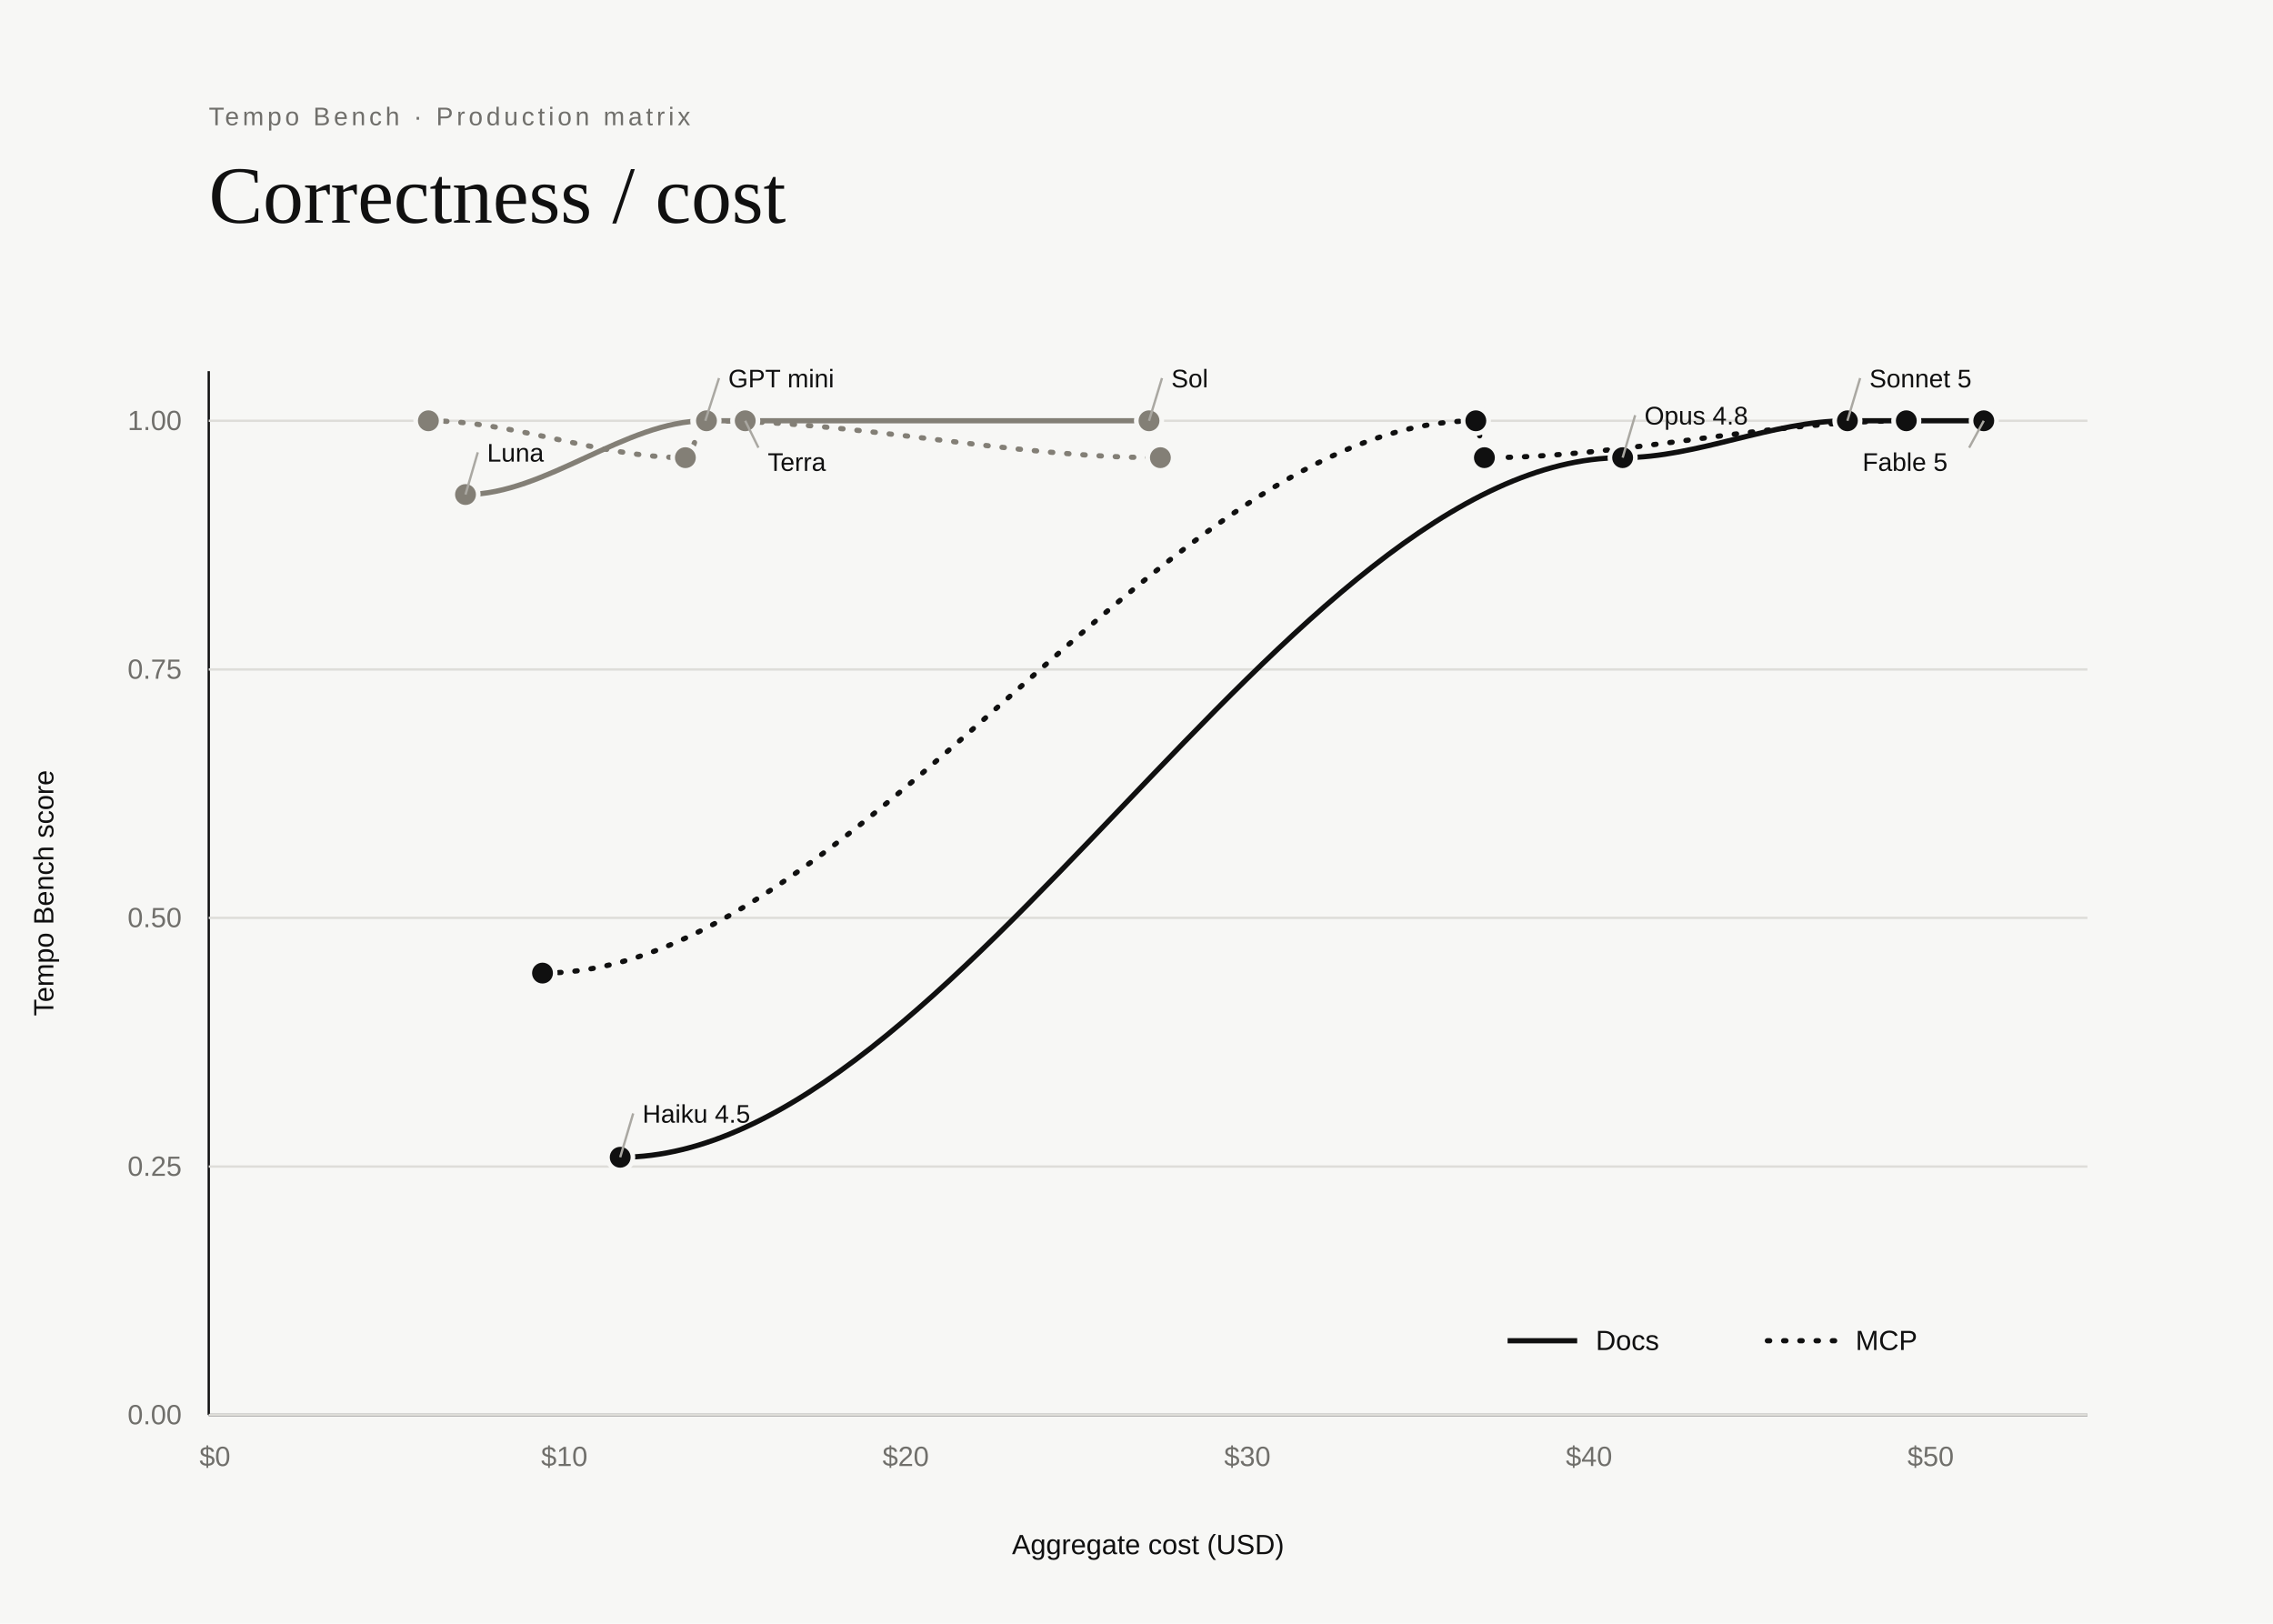
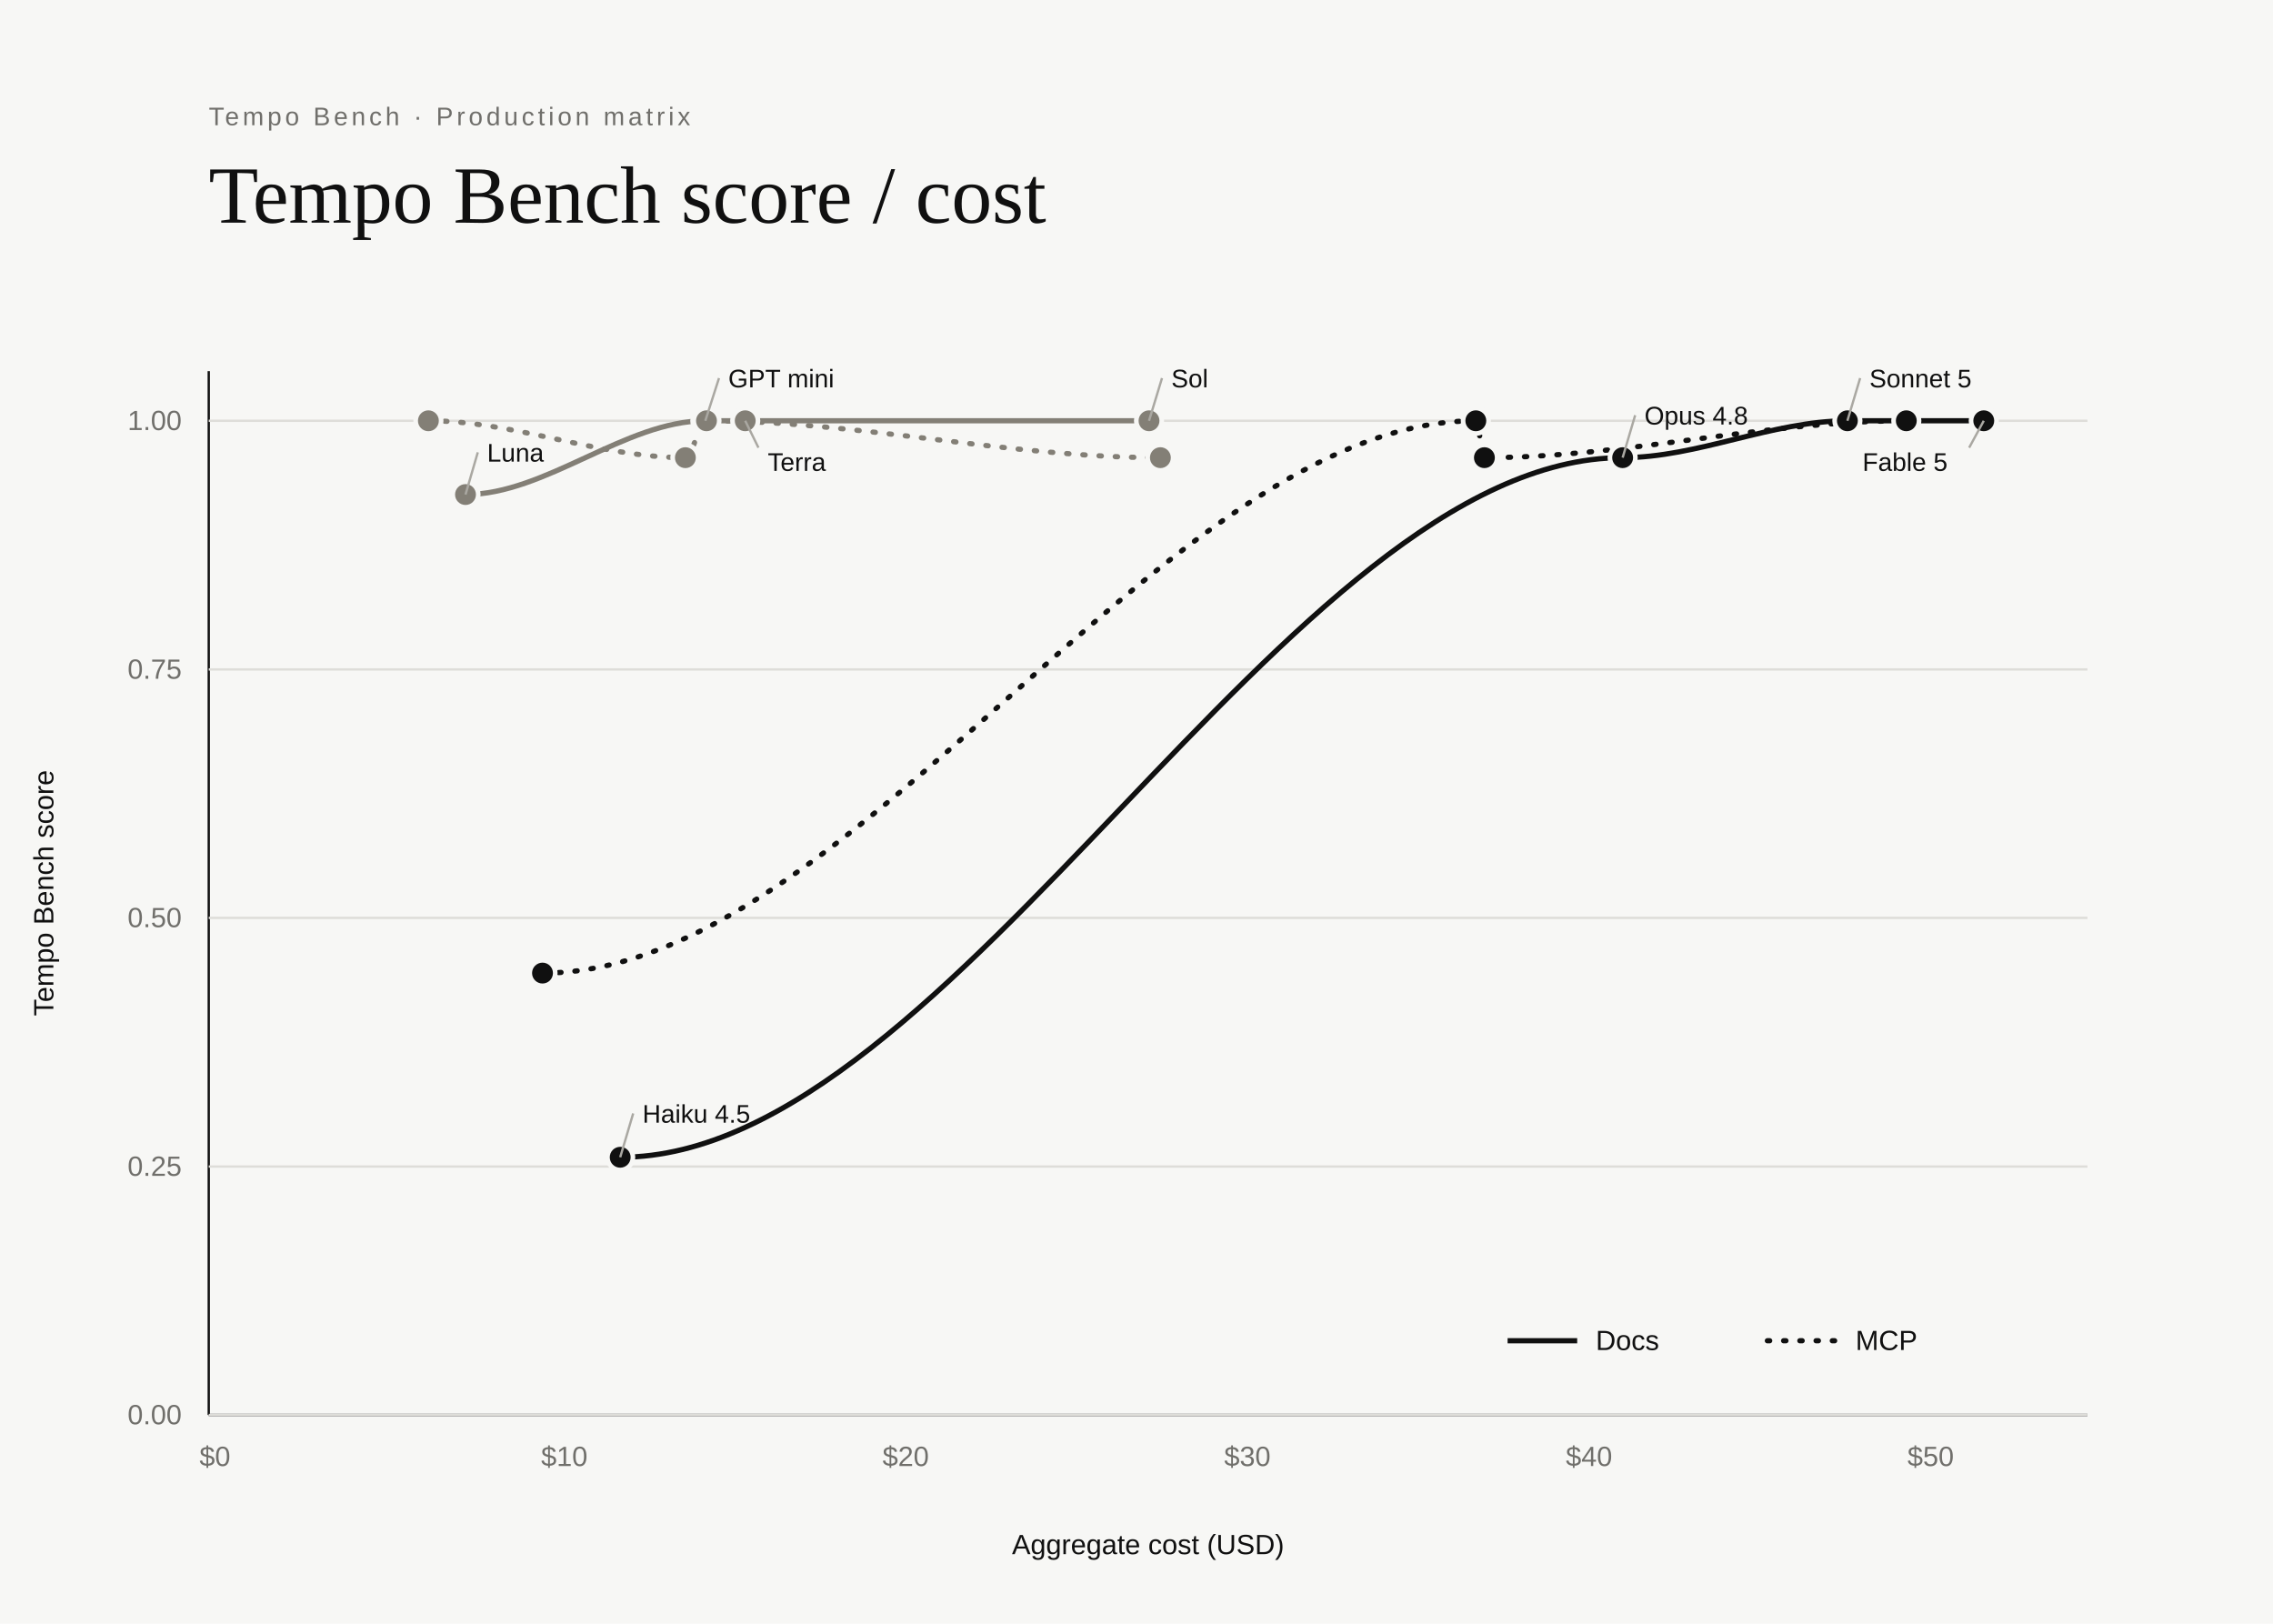
<svg xmlns="http://www.w3.org/2000/svg" width="980" height="700" viewBox="0 0 980 700" role="img" aria-labelledby="title desc">
  <style>
    .page { fill: #f7f7f5; } .ink { fill: #101010; } .muted { fill: #706f6b; }
    .eyebrow { font: 500 11px Arial, sans-serif; letter-spacing: 1.5px; text-transform: uppercase; }
    .title { font: 400 35px Georgia, 'Times New Roman', serif; }
    .subtitle, .axis-label, .tick, .key { font: 400 12px Arial, sans-serif; }
    .point-label { font: 500 11px Arial, sans-serif; }
    .axis { stroke: #101010; stroke-width: 1; } .grid { stroke: #deddd9; stroke-width: 1; }
    .leader { stroke: #aaa8a2; stroke-width: 1; } .claude { stroke: #101010; fill: #101010; }
    .gpt { stroke: #837f76; fill: #837f76; } .docs { fill: none; stroke-width: 2.25; }
    .mcp { fill: none; stroke-width: 2.25; stroke-dasharray: 1 6; stroke-linecap: round; }
    .point { stroke: #f7f7f5; stroke-width: 2; }
  </style>
  <rect class="page" width="980" height="700" />
  <text x="90" y="54" class="eyebrow muted">Tempo Bench · Production matrix</text>
-   <text x="90" y="96" class="title ink">Correctness / cost</text>
+   <text x="90" y="96" class="title ink">Tempo Bench score / cost</text>
  <line x1="90" y1="610" x2="900" y2="610" class="axis" />
  <line x1="90" y1="160" x2="90" y2="610" class="axis" />
  <g class="grid">
    <line x1="90" y1="610" x2="900" y2="610" />
    <line x1="90" y1="502.9" x2="900" y2="502.9" />
    <line x1="90" y1="395.7" x2="900" y2="395.7" />
    <line x1="90" y1="288.6" x2="900" y2="288.6" />
    <line x1="90" y1="181.4" x2="900" y2="181.4" />
  </g>
  <g class="tick muted">
    <text x="55" y="614">0.00</text>
    <text x="55" y="506.9">0.25</text>
    <text x="55" y="399.7">0.50</text>
    <text x="55" y="292.6">0.75</text>
    <text x="55" y="185.4">1.00</text>
    <text x="86" y="632">$0</text>
    <text x="233.3" y="632">$10</text>
    <text x="380.5" y="632">$20</text>
    <text x="527.8" y="632">$30</text>
    <text x="675.1" y="632">$40</text>
    <text x="822.4" y="632">$50</text>
  </g>
  <text x="495" y="670" text-anchor="middle" class="axis-label ink">Aggregate cost (USD)</text>
  <text transform="translate(23 385) rotate(-90)" text-anchor="middle" class="axis-label ink">Tempo Bench score</text>
  <path d="M267.4 498.9 C411.5 498.9 555.6 197.3 699.6 197.3 C731.9 197.3 764.2 181.4 796.5 181.4 C816.1 181.4 835.7 181.4 855.3 181.4" class="claude docs" />
  <path d="M233.9 419.5 C368 419.5 502.2 181.4 636.3 181.4 C637.6 181.4 638.8 197.3 640 197.3 C700.6 197.3 761.3 181.4 821.9 181.4" class="claude mcp" />
  <path d="M200.7 213.2 C235.2 213.2 269.6 181.4 304.1 181.4 C309.8 181.4 315.6 181.4 321.3 181.4 C379.3 181.4 437.4 181.4 495.4 181.4" class="gpt docs" />
  <path d="M184.7 181.4 C221.6 181.4 258.5 197.3 295.5 197.3 C298.5 197.3 301.5 181.4 304.6 181.4 C369.8 181.4 435 197.3 500.3 197.3" class="gpt mcp" />
  <g class="claude point">
    <circle cx="855.3" cy="181.4" r="5.5" />
    <circle cx="267.4" cy="498.9" r="5.5" />
    <circle cx="699.6" cy="197.3" r="5.5" />
    <circle cx="796.5" cy="181.4" r="5.5" />
    <circle cx="821.9" cy="181.4" r="5.5" />
    <circle cx="233.9" cy="419.5" r="5.5" />
    <circle cx="640" cy="197.3" r="5.5" />
    <circle cx="636.3" cy="181.4" r="5.5" />
  </g>
  <g class="gpt point">
    <circle cx="304.1" cy="181.4" r="5.5" />
    <circle cx="200.7" cy="213.2" r="5.5" />
    <circle cx="495.4" cy="181.4" r="5.5" />
    <circle cx="321.3" cy="181.4" r="5.5" />
    <circle cx="295.5" cy="197.3" r="5.5" />
    <circle cx="184.7" cy="181.4" r="5.5" />
    <circle cx="500.3" cy="197.3" r="5.5" />
    <circle cx="304.6" cy="181.4" r="5.5" />
  </g>
  <g class="leader">
    <line x1="200.7" y1="213.2" x2="206" y2="195" />
    <line x1="267.4" y1="498.9" x2="273" y2="480" />
    <line x1="304.1" y1="181.4" x2="310" y2="163" />
    <line x1="321.3" y1="181.4" x2="327" y2="193" />
    <line x1="495.4" y1="181.4" x2="501" y2="163" />
    <line x1="699.6" y1="197.3" x2="705" y2="179" />
    <line x1="796.5" y1="181.4" x2="802" y2="163" />
    <line x1="855.3" y1="181.4" x2="849" y2="193" />
  </g>
  <g class="point-label ink">
    <text x="210" y="199">Luna</text>
    <text x="277" y="484">Haiku 4.5</text>
    <text x="314" y="167">GPT mini</text>
    <text x="331" y="203">Terra</text>
    <text x="505" y="167">Sol</text>
    <text x="709" y="183">Opus 4.8</text>
    <text x="806" y="167">Sonnet 5</text>
    <text x="803" y="203">Fable 5</text>
  </g>
  <g class="key">
    <line x1="650" y1="578" x2="680" y2="578" class="axis docs" />
    <text x="688" y="582" class="ink">Docs</text>
    <line x1="762" y1="578" x2="792" y2="578" class="axis mcp" />
    <text x="800" y="582" class="ink">MCP</text>
  </g>
</svg>
